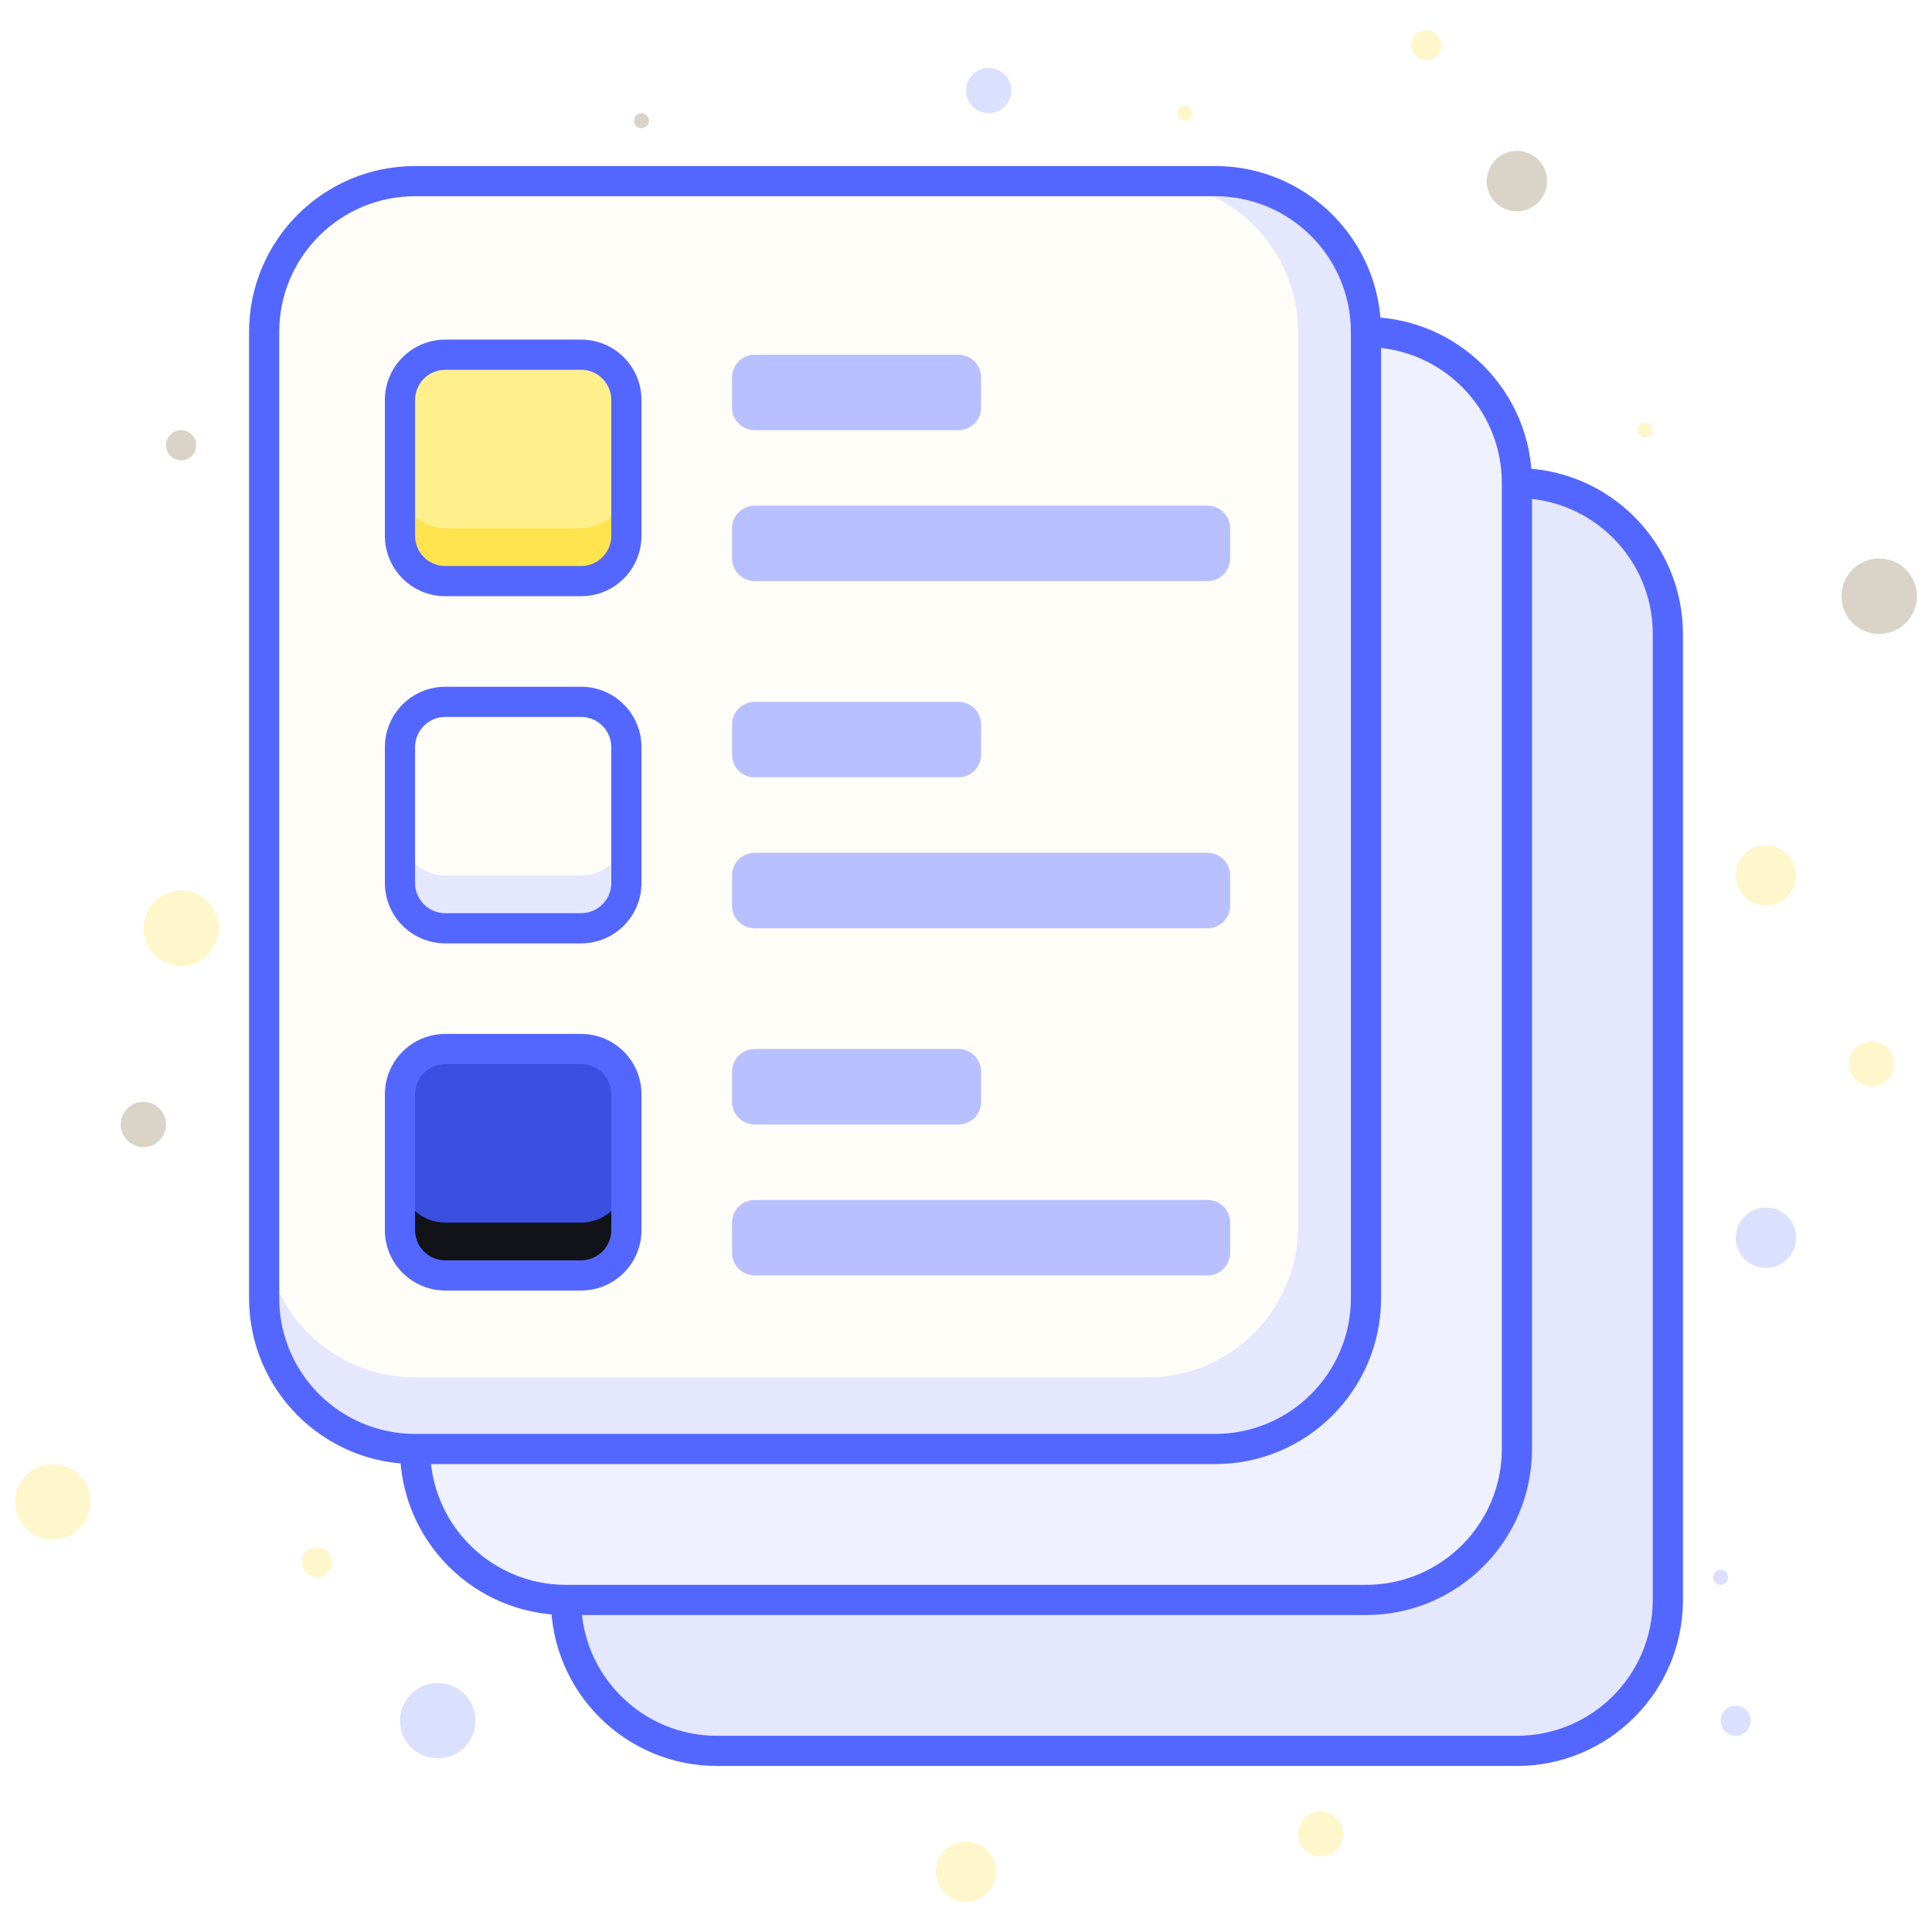
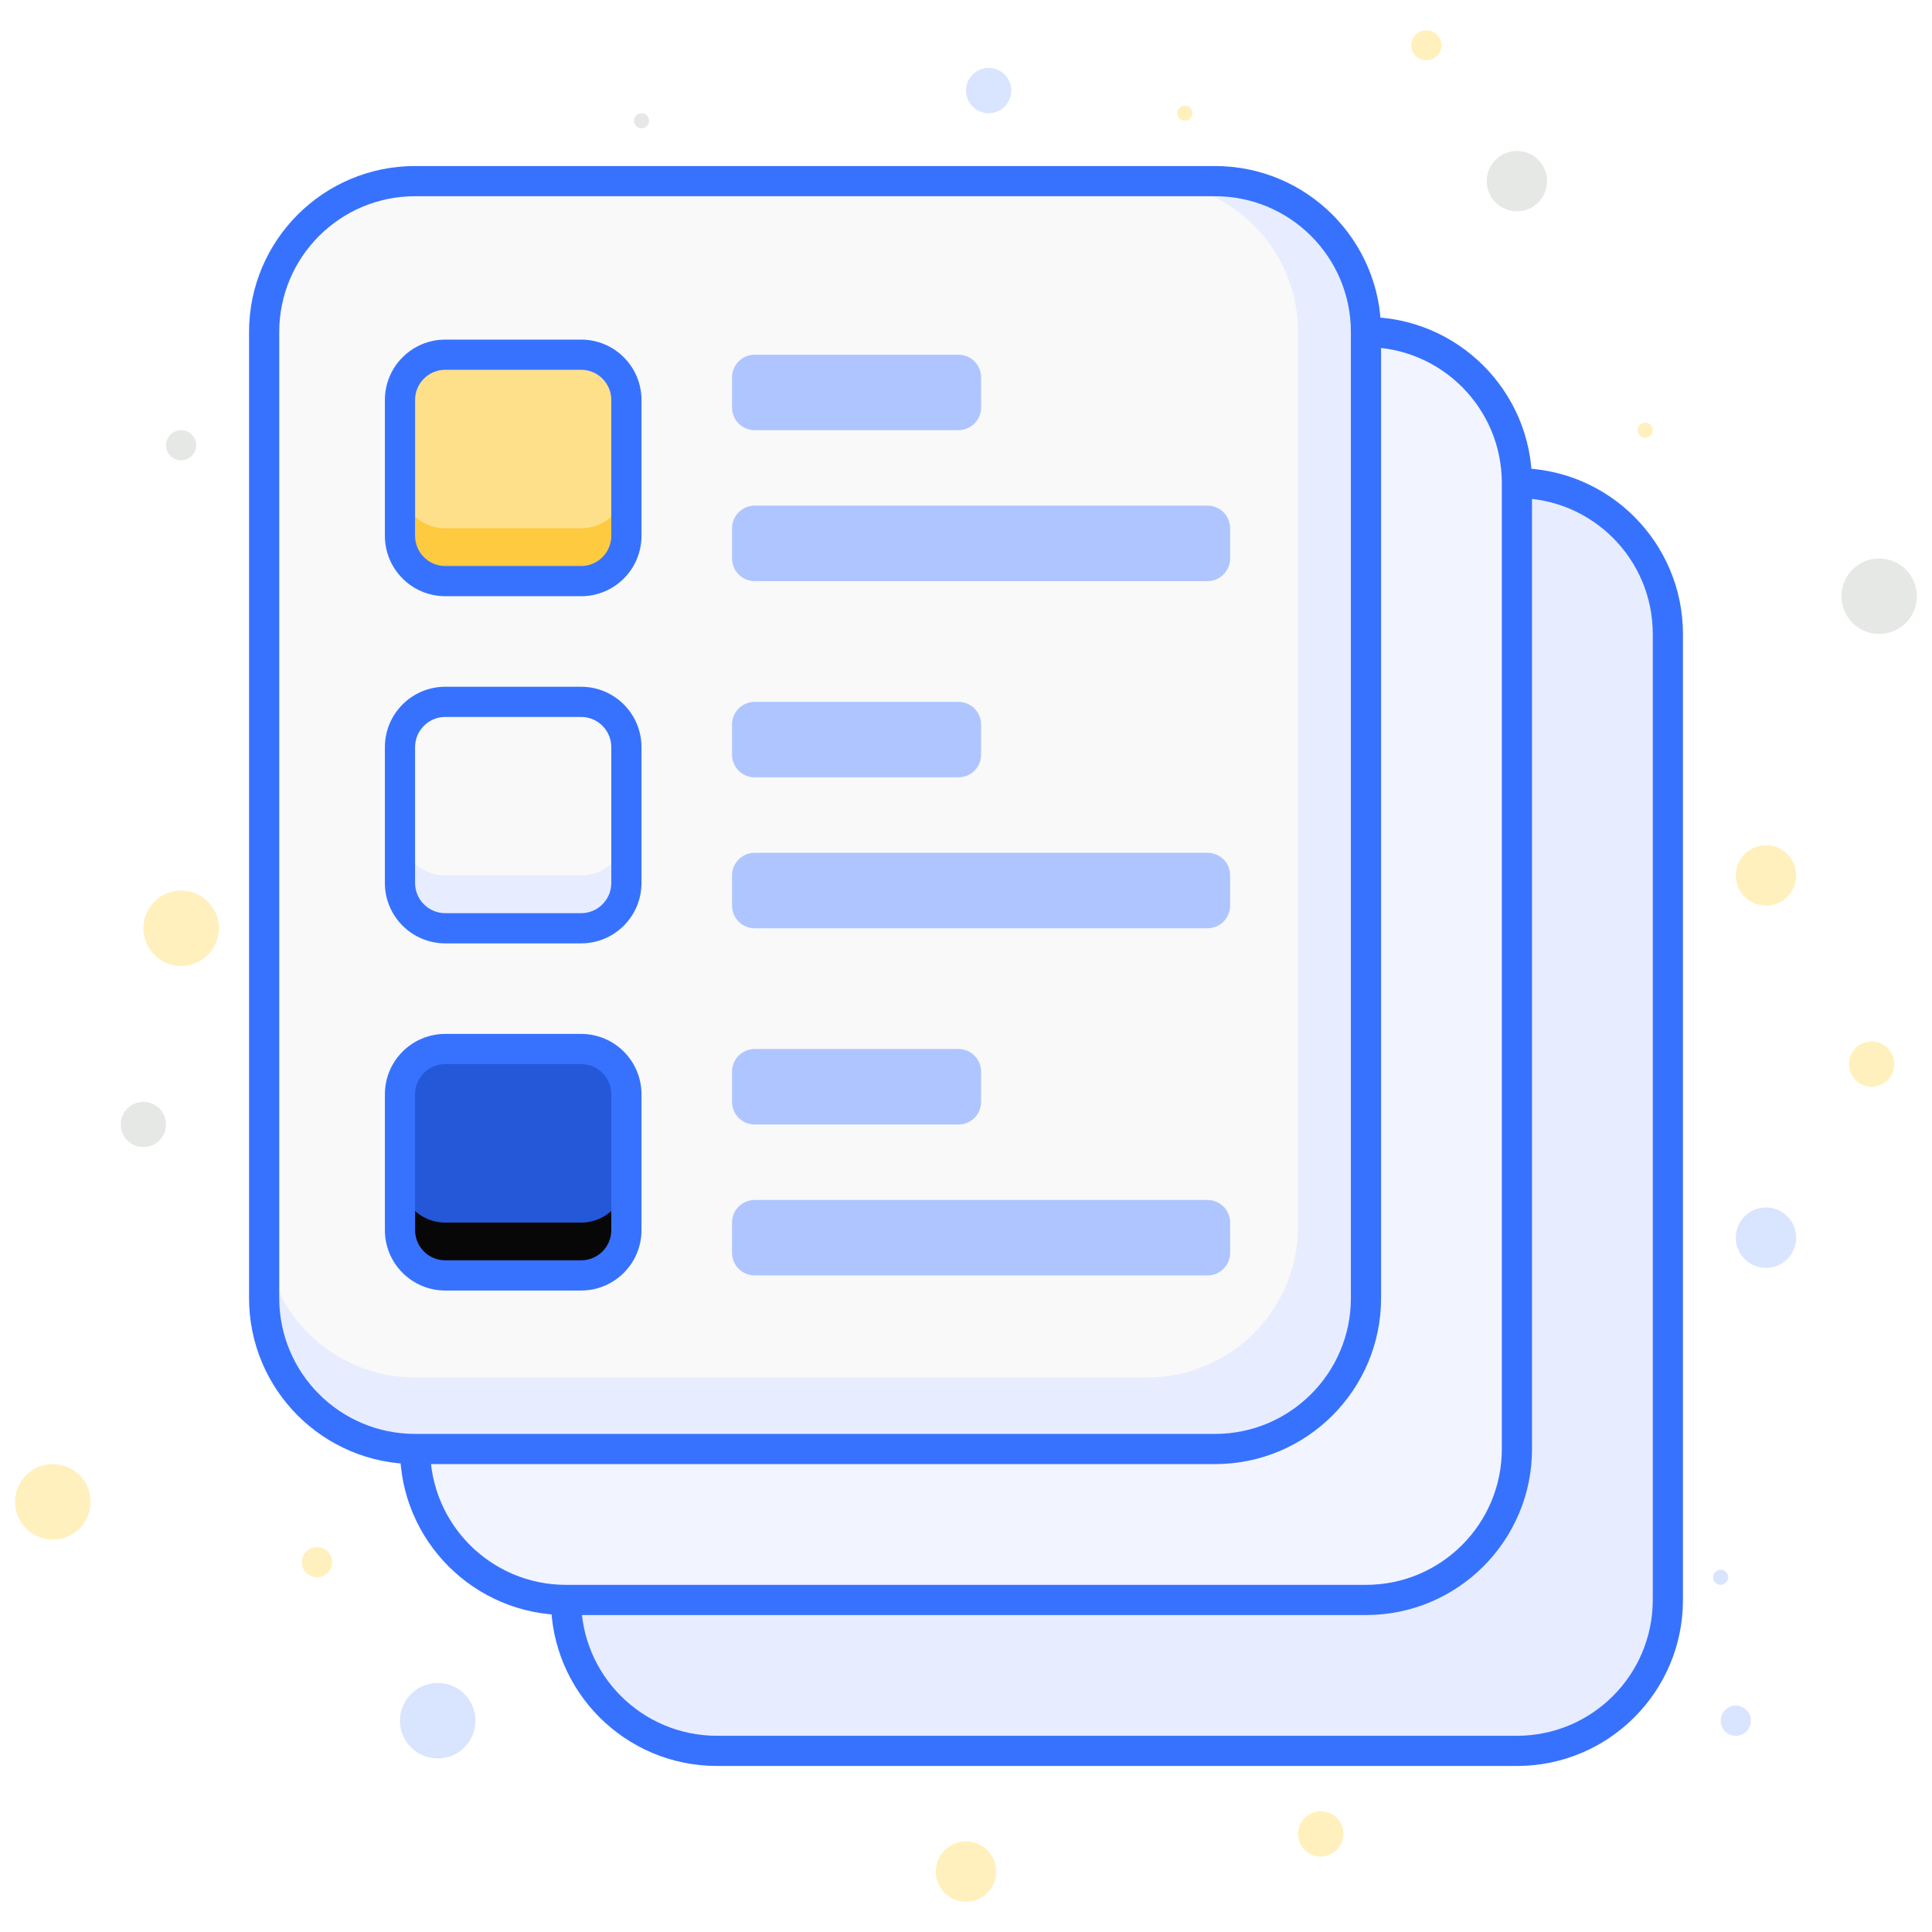
<svg xmlns="http://www.w3.org/2000/svg" width="800px" height="800px" viewBox="0 0 256 256">
  <defs>
-     <style>.cls-1{fill:#e5e7ff;}.cls-2{fill:#5367ff;}.cls-3{fill:#f0f1ff;}.cls-4{fill:#fffdf7;}.cls-5{fill:#ffe34f;}.cls-6{fill:#fff08c;}.cls-7{fill:#111318;}.cls-8{fill:#3b4fe0;}.cls-9{fill:#b9c0ff;}.cls-10{fill:#fff7cc;}.cls-11{fill:#d9d4c7;}.cls-12{fill:#dce0ff;}.cls-13{fill:#fff7cc;}</style>
+     <style>.cls-1{fill:#e7edff;}.cls-2{fill:#3772ff;}.cls-3{fill:#f2f5ff;}.cls-4{fill:#f8f9f8;}.cls-5{fill:#fdca40;}.cls-6{fill:#ffe08a;}.cls-7{fill:#080708;}.cls-8{fill:#2458d8;}.cls-9{fill:#afc5ff;}.cls-10{fill:#fff0bd;}.cls-11{fill:#e6e8e6;}.cls-12{fill:#d9e4ff;}.cls-13{fill:#fff0bd;}</style>
  </defs>
  <g id="Layer_2" data-name="Layer 2">
    <path class="cls-1" d="M201,232H95a20,20,0,0,1-20-20V64c0-11,9,0,20,0H201a20,20,0,0,1,20,20V212A20,20,0,0,1,201,232Z" />
    <path class="cls-2" d="M201,234H95a22,22,0,0,1-22-22V64c0-2,.24-4.87,2.28-6.22,2.31-1.53,5.18-.3,8.81,1.25,3.1,1.32,7,3,10.91,3H201a22,22,0,0,1,22,22V212A22,22,0,0,1,201,234ZM77.77,61.07a.65.65,0,0,0-.28.05S77,61.58,77,64V212a18,18,0,0,0,18,18H201a18,18,0,0,0,18-18V84a18,18,0,0,0-18-18H95c-4.78,0-9-1.83-12.48-3.29A19.73,19.73,0,0,0,77.77,61.07Z" />
    <rect class="cls-3" x="55" y="44" width="146" height="168" rx="20" ry="20" />
    <path class="cls-2" d="M181,214H75a22,22,0,0,1-22-22V64A22,22,0,0,1,75,42H181a22,22,0,0,1,22,22V192A22,22,0,0,1,181,214ZM75,46A18,18,0,0,0,57,64V192a18,18,0,0,0,18,18H181a18,18,0,0,0,18-18V64a18,18,0,0,0-18-18Z" />
    <rect class="cls-1" x="35" y="24" width="146" height="168" rx="20" ry="20" />
    <rect class="cls-4" x="35" y="24" width="137" height="158.52" rx="20" ry="20" />
    <path class="cls-2" d="M161,194H55a22,22,0,0,1-22-22V44A22,22,0,0,1,55,22H161a22,22,0,0,1,22,22V172A22,22,0,0,1,161,194ZM55,26A18,18,0,0,0,37,44V172a18,18,0,0,0,18,18H161a18,18,0,0,0,18-18V44a18,18,0,0,0-18-18Z" />
    <rect class="cls-5" x="53" y="47" width="30" height="30" rx="6" ry="6" />
    <rect class="cls-6" x="53" y="47" width="30" height="23" rx="6" ry="6" />
    <path class="cls-2" d="M77,79H59a8,8,0,0,1-8-8V53a8,8,0,0,1,8-8H77a8,8,0,0,1,8,8V71A8,8,0,0,1,77,79ZM59,49a4,4,0,0,0-4,4V71a4,4,0,0,0,4,4H77a4,4,0,0,0,4-4V53a4,4,0,0,0-4-4Z" />
    <rect class="cls-1" x="53" y="93" width="30" height="30" rx="6" ry="6" />
    <rect class="cls-4" x="53" y="93" width="30" height="23" rx="6" ry="6" />
    <path class="cls-2" d="M77,125H59a8,8,0,0,1-8-8V99a8,8,0,0,1,8-8H77a8,8,0,0,1,8,8v18A8,8,0,0,1,77,125ZM59,95a4,4,0,0,0-4,4v18a4,4,0,0,0,4,4H77a4,4,0,0,0,4-4V99a4,4,0,0,0-4-4Z" />
    <rect class="cls-7" x="53" y="139" width="30" height="30" rx="6" ry="6" />
    <rect class="cls-8" x="53" y="139" width="30" height="23" rx="6" ry="6" />
    <path class="cls-2" d="M77,171H59a8,8,0,0,1-8-8V145a8,8,0,0,1,8-8H77a8,8,0,0,1,8,8v18A8,8,0,0,1,77,171ZM59,141a4,4,0,0,0-4,4v18a4,4,0,0,0,4,4H77a4,4,0,0,0,4-4V145a4,4,0,0,0-4-4Z" />
    <rect class="cls-9" x="97" y="47" width="33" height="10" rx="3" ry="3" />
    <rect class="cls-9" x="97" y="67" width="66" height="10" rx="3" ry="3" />
    <rect class="cls-9" x="97" y="93" width="33" height="10" rx="3" ry="3" />
    <rect class="cls-9" x="97" y="113" width="66" height="10" rx="3" ry="3" />
    <rect class="cls-9" x="97" y="139" width="33" height="10" rx="3" ry="3" />
    <rect class="cls-9" x="97" y="159" width="66" height="10" rx="3" ry="3" />
    <circle class="cls-10" cx="24" cy="123" r="5" />
    <circle class="cls-10" cx="128" cy="248" r="4" />
    <circle class="cls-10" cx="248" cy="141" r="3" />
    <circle class="cls-10" cx="189" cy="6" r="2" />
    <circle class="cls-10" cx="218" cy="57" r="1" />
    <circle class="cls-11" cx="249" cy="79" r="5" />
    <circle class="cls-11" cx="201" cy="24" r="4" />
    <circle class="cls-11" cx="19" cy="149" r="3" />
    <circle class="cls-11" cx="24" cy="59" r="2" />
    <circle class="cls-11" cx="85" cy="16" r="1" />
    <circle class="cls-12" cx="58" cy="228" r="5" />
    <circle class="cls-12" cx="234" cy="164" r="4" />
    <circle class="cls-12" cx="131" cy="12" r="3" />
    <circle class="cls-12" cx="230" cy="228" r="2" />
    <circle class="cls-12" cx="228" cy="209" r="1" />
    <circle class="cls-13" cx="7" cy="199" r="5" />
    <circle class="cls-13" cx="234" cy="116" r="4" />
    <circle class="cls-13" cx="175" cy="243" r="3" />
    <circle class="cls-13" cx="42" cy="207" r="2" />
    <circle class="cls-13" cx="157" cy="15" r="1" />
  </g>
</svg>
